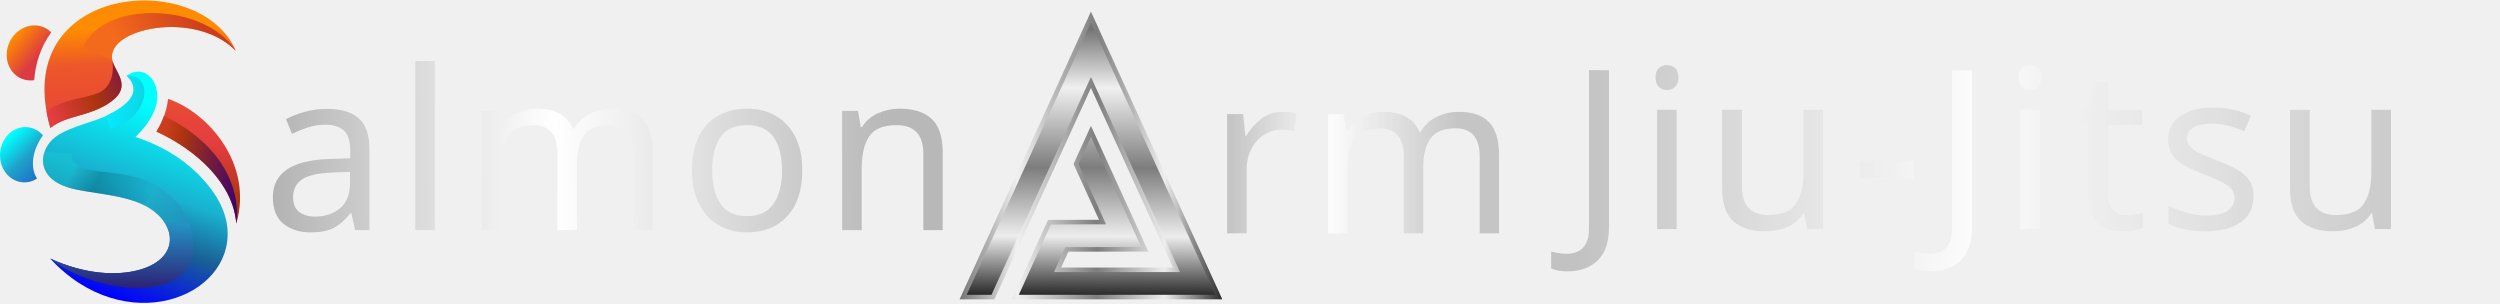
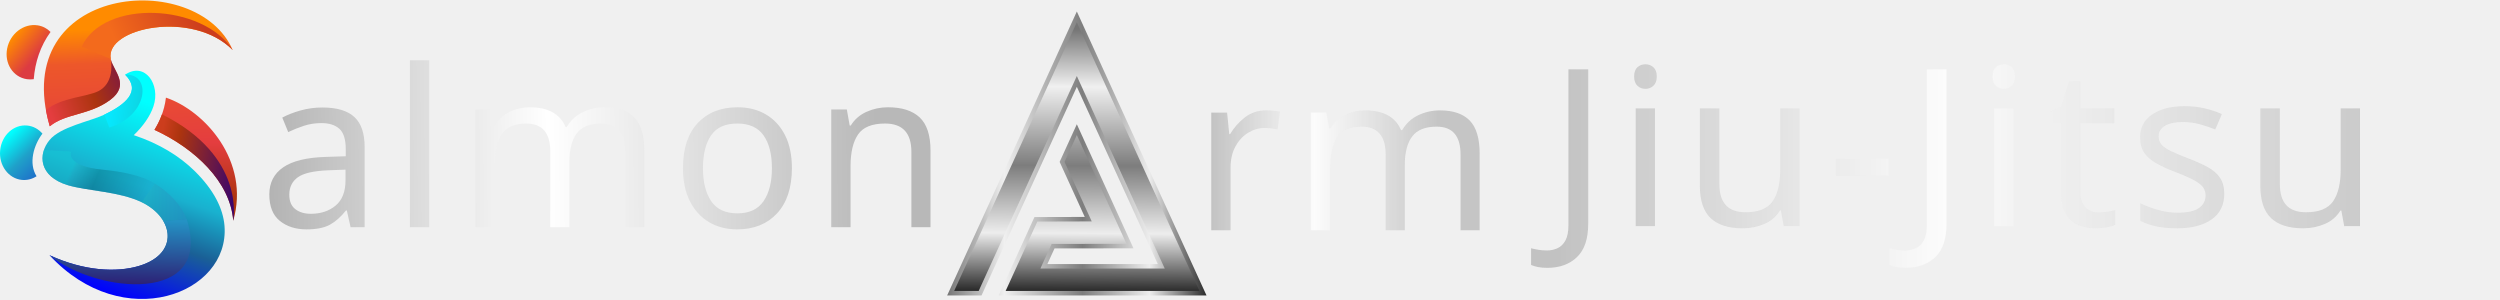
- <svg xmlns="http://www.w3.org/2000/svg" xmlns:xlink="http://www.w3.org/1999/xlink" xml:space="preserve" width="4195" height="509" version="1.1" style="clip-rule:evenodd;fill-rule:evenodd;image-rendering:optimizeQuality;shape-rendering:geometricPrecision;text-rendering:geometricPrecision" viewBox="0 0 4195 509" id="svg498">
+ <svg xmlns="http://www.w3.org/2000/svg" xmlns:xlink="http://www.w3.org/1999/xlink" xml:space="preserve" width="4250" height="509" version="1.1" style="clip-rule:evenodd;fill-rule:evenodd;image-rendering:optimizeQuality;shape-rendering:geometricPrecision;text-rendering:geometricPrecision" viewBox="0 0 4250 509" id="svg498">
  <defs id="defs458">
    <rect x="324.307" y="749.64" width="1492.361" height="358.245" id="rect1255" />
    <rect x="2319.186" y="131.846" width="1927.017" height="445.153" id="rect1785" />
    <rect x="442.917" y="216.741" width="546.116" height="175.648" id="rect9625" />
    <linearGradient id="linearGradient4618">
      <stop style="stop-color:#ffffff;stop-opacity:1;" offset="0" id="stop4616" />
    </linearGradient>
    <linearGradient id="id13" gradientUnits="userSpaceOnUse" x1="423.65" y1="797.39" x2="1601.56" y2="839.35">
      <stop offset="0" style="stop-opacity:1; stop-color:#B3B3B3" id="stop2374" />
      <stop offset="0.459" style="stop-opacity:1; stop-color:white" id="stop2376" />
      <stop offset="1" style="stop-opacity:1; stop-color:#B8B8B8" id="stop2378" />
    </linearGradient>
    <rect x="584.804" y="423.15" width="833.036" height="216.65" id="rect87621" />
    <linearGradient id="linearGradient78316" gradientUnits="userSpaceOnUse" x1="857.13" y1="789.37" x2="868.31" y2="1087.19" spreadMethod="pad">
      <stop offset="0" style="stop-opacity:1; stop-color:#FF8B00" id="stop78308" />
      <stop offset="0.196" style="stop-color:#ed572a;stop-opacity:1;" id="stop78310" />
      <stop offset="0.671" style="stop-color:#e43d3f;stop-opacity:1;" id="stop84364" />
      <stop offset="1" style="stop-color:#ac340f;stop-opacity:1;" id="stop78314" />
    </linearGradient>
    <linearGradient id="linearGradient78294" gradientUnits="userSpaceOnUse" x1="857.13" y1="789.37" x2="868.31" y2="1087.19" spreadMethod="pad">
      <stop offset="0" style="stop-opacity:1; stop-color:#FF8B00" id="stop78286" />
      <stop offset="0.2" style="stop-color:#ed572a;stop-opacity:1;" id="stop78288" />
      <stop offset="0.4" style="stop-opacity:1; stop-color:#DB2455" id="stop78290" />
    </linearGradient>
    <linearGradient id="linearGradient78284" gradientUnits="userSpaceOnUse" x1="857.13" y1="789.37" x2="868.31" y2="1087.19">
      <stop offset="0" style="stop-opacity:1; stop-color:#FF8B00" id="stop78276" />
      <stop offset="0.2" style="stop-color:#ed572a;stop-opacity:1;" id="stop78278" />
      <stop offset="0.4" style="stop-opacity:1; stop-color:#DB2455" id="stop78280" />
    </linearGradient>
    <linearGradient id="linearGradient47350" gradientUnits="userSpaceOnUse" x1="590.82" y1="970.99" x2="653.27" y2="1036.17">
      <stop offset="0" style="stop-color:#1eb6c8;stop-opacity:1;" id="stop47346" />
      <stop offset="0.475" style="stop-color:#21a4c5;stop-opacity:1;" id="stop67958" />
      <stop offset="1" style="stop-color:#2492c2;stop-opacity:1;" id="stop47348" />
    </linearGradient>
    <linearGradient id="linearGradient47140" gradientUnits="userSpaceOnUse" x1="590.82" y1="970.99" x2="653.27" y2="1036.17">
      <stop offset="0" style="stop-color:#00ffff;stop-opacity:1;" id="stop47134" />
      <stop offset="0.75" style="stop-color:#1fa1c9;stop-opacity:1;" id="stop47136" />
      <stop offset="1" style="stop-color:#2492c2;stop-opacity:1;" id="stop47138" />
    </linearGradient>
    <linearGradient id="linearGradient46833" gradientUnits="userSpaceOnUse" x1="590.82" y1="970.99" x2="653.27" y2="1036.17">
      <stop offset="0" style="stop-color:#1aaece;stop-opacity:1;" id="stop46827" />
      <stop offset="1" style="stop-color:#1e92c4;stop-opacity:1;" id="stop46831" />
    </linearGradient>
    <style type="text/css" id="style364">
   
    .fil0 {fill:white}
    .fil1 {fill:black;fill-rule:nonzero}
    .fil2 {fill:white;fill-rule:nonzero}
    .fil5 {fill:url(#id0)}
    .fil12 {fill:url(#id1)}
    .fil15 {fill:url(#id2)}
    .fil11 {fill:url(#id3)}
    .fil10 {fill:url(#id4)}
    .fil7 {fill:url(#id5)}
    .fil16 {fill:url(#id6)}
    .fil13 {fill:url(#id7)}
    .fil6 {fill:url(#id8)}
    .fil14 {fill:url(#id9)}
    .fil9 {fill:url(#id10)}
    .fil8 {fill:url(#id11)}
    .fil4 {fill:url(#id12);fill-rule:nonzero}
    .fil3 {fill:url(#id13);fill-rule:nonzero}
   
  </style>
    <linearGradient id="id0" gradientUnits="userSpaceOnUse" x1="1197.54" y1="734.92" x2="1200.05" y2="1242.72" spreadMethod="pad">
      <stop offset="0" style="stop-opacity:1; stop-color:#303030" id="stop366" />
      <stop offset="0.22" style="stop-opacity:1; stop-color:#F0F0F0" id="stop368" />
      <stop offset="0.522" style="stop-opacity:1; stop-color:#7D7D7D" id="stop370" />
      <stop offset="0.78" style="stop-opacity:1; stop-color:#EDEDED" id="stop372" />
      <stop offset="1" style="stop-opacity:1; stop-color:#4F4F4F" id="stop374" />
    </linearGradient>
    <linearGradient id="id1" gradientUnits="userSpaceOnUse" x1="916.32" y1="780.73" x2="782.9" y2="841.26" gradientTransform="translate(-573.6001,-744.0395)">
      <stop offset="0" style="stop-opacity:1; stop-color:#CC3D1D" id="stop377" />
      <stop offset="1" style="stop-opacity:1; stop-color:#F36A1C" id="stop379" />
    </linearGradient>
    <linearGradient id="id2" gradientUnits="userSpaceOnUse" x1="681.87" y1="1005.08" x2="825.8" y2="1068.09" gradientTransform="translate(-573.6001,-744.0395)">
      <stop offset="0.144" style="stop-color:#16c8d5;stop-opacity:1;" id="stop382" />
      <stop offset="0.187" style="stop-color:#1eb6c8;stop-opacity:1;" id="stop384" />
      <stop offset="0.43" style="stop-color:#0a7d8f;stop-opacity:1;" id="stop50558" />
      <stop offset="1" style="stop-opacity:1; stop-color:#1AAECE" id="stop386" />
    </linearGradient>
    <linearGradient id="id3" gradientUnits="userSpaceOnUse" x1="978.72" y1="1028.43" x2="843.44" y2="1004.34" gradientTransform="translate(-573.6001,-744.0395)">
      <stop offset="0" style="stop-color:#3c066b;stop-opacity:1;" id="stop389" />
      <stop offset="0.78" style="stop-color:#ac340f;stop-opacity:1;" id="stop84976" />
      <stop offset="1" style="stop-color:#cc3d1d;stop-opacity:1;" id="stop84854" />
    </linearGradient>
    <linearGradient id="id4" gradientUnits="userSpaceOnUse" x1="857.13" y1="789.37" x2="868.31" y2="1087.19" xlink:href="#linearGradient78294" gradientTransform="translate(855.561,40.68041)">
      <stop offset="0" style="stop-opacity:1; stop-color:#FF8B00" id="stop394" />
      <stop offset="0.2" style="stop-color:#ed572a;stop-opacity:1;" id="stop68267" />
      <stop offset="0.4" style="stop-opacity:1; stop-color:#DB2455" id="stop396" />
      <stop offset="1" style="stop-opacity:1; stop-color:#4F017F" id="stop398" />
    </linearGradient>
    <linearGradient id="id5" gradientUnits="userSpaceOnUse" x1="874.97" y1="936.4" x2="764.96" y2="1245.46" gradientTransform="translate(-573.6001,-744.0395)">
      <stop offset="0" style="stop-color:#00ffff;stop-opacity:1;" id="stop401" />
      <stop offset="0.418" style="stop-color:#19b1cf;stop-opacity:1;" id="stop19991" />
      <stop offset="0.66" style="stop-color:#1a6096;stop-opacity:1;" id="stop403" />
      <stop offset="1" style="stop-color:#0000ff;stop-opacity:1;" id="stop405" />
    </linearGradient>
    <linearGradient id="id6" gradientUnits="userSpaceOnUse" x1="873.65" y1="885.23" x2="669.18" y2="963.06" gradientTransform="translate(-573.6001,-744.0395)">
      <stop offset="0.238" style="stop-opacity:1; stop-color:#6B0E56" id="stop408" />
      <stop offset="0.638" style="stop-color:#ac340f;stop-opacity:1;" id="stop84727" />
      <stop offset="1" style="stop-color:#e43d3f;stop-opacity:1;" id="stop410" />
    </linearGradient>
    <linearGradient id="id7" gradientUnits="userSpaceOnUse" x1="846.21" y1="964.49" x2="755.18" y2="949.85" gradientTransform="translate(-573.6001,-744.0395)">
      <stop offset="0" style="stop-color:#19b1cf;stop-opacity:1;" id="stop413" />
      <stop offset="0.5" style="stop-color:#0cd8e7;stop-opacity:1;" id="stop72727" />
      <stop offset="1" style="stop-color:#06e9ff;stop-opacity:1;" id="stop415" />
    </linearGradient>
    <linearGradient id="id8" gradientUnits="userSpaceOnUse" x1="1202.65" y1="789.88" x2="1199.9" y2="1235.08">
      <stop offset="0" style="stop-opacity:1; stop-color:#757575" id="stop418" />
      <stop offset="0.22" style="stop-opacity:1; stop-color:#F0F0F0" id="stop420" />
      <stop offset="0.522" style="stop-opacity:1; stop-color:#7D7D7D" id="stop422" />
      <stop offset="0.78" style="stop-opacity:1; stop-color:#EDEDED" id="stop424" />
      <stop offset="1" style="stop-opacity:1; stop-color:#2B2B2B" id="stop426" />
    </linearGradient>
    <linearGradient id="id9" gradientUnits="userSpaceOnUse" x1="847.12" y1="1238.89" x2="851.14" y2="1119.62" gradientTransform="translate(-573.6001,-744.0395)">
      <stop offset="0" style="stop-opacity:1; stop-color:#2D166E" id="stop429" />
      <stop offset="1" style="stop-opacity:1; stop-color:#2492C4" id="stop431" />
    </linearGradient>
    <linearGradient id="id10" gradientUnits="userSpaceOnUse" x1="603.92" y1="796.55" x2="656.98" y2="841.42" gradientTransform="translate(-573.6001,-744.0395)">
      <stop offset="0" style="stop-opacity:1; stop-color:#FF8B00" id="stop434" />
      <stop offset="0.75" style="stop-color:#dc3b42;stop-opacity:1;" id="stop84486" />
    </linearGradient>
    <linearGradient id="id11" gradientUnits="userSpaceOnUse" x1="590.82" y1="970.99" x2="653.27" y2="1036.17" gradientTransform="translate(-573.6001,-744.0395)">
      <stop offset="0" style="stop-color:#00ffff;stop-opacity:1;" id="stop439" />
      <stop offset="0.5" style="stop-color:#1fa1c9;stop-opacity:1;" id="stop25963" />
      <stop offset="1" style="stop-color:#1f68c9;stop-opacity:1;" id="stop441" />
    </linearGradient>
    <linearGradient id="id12" gradientUnits="userSpaceOnUse" x1="523.07" y1="1460.17" x2="1505.97" y2="1441.6">
      <stop offset="0" style="stop-opacity:1; stop-color:#B5B5B5" id="stop444" />
      <stop offset="0.459" style="stop-opacity:1; stop-color:#F7F7F7" id="stop446" />
      <stop offset="1" style="stop-opacity:1; stop-color:#B0B0B0" id="stop448" />
    </linearGradient>
    <linearGradient id="id14" gradientUnits="userSpaceOnUse" x1="423.65" y1="797.39" x2="1601.56" y2="839.35">
      <stop offset="0" style="stop-color:#b2b2b2;stop-opacity:1;" id="stop451" />
      <stop offset="0.46" style="stop-color:#fafafa;stop-opacity:1;" id="stop453" />
      <stop offset="1" style="stop-opacity:1; stop-color:#B8B8B8" id="stop455" />
    </linearGradient>
    <linearGradient xlink:href="#id8" id="linearGradient47150" x1="976.93" y1="1001.345" x2="1417.84" y2="1001.345" gradientUnits="userSpaceOnUse" gradientTransform="translate(633.2269,-740.4412)" />
    <linearGradient xlink:href="#linearGradient47350" id="linearGradient47342" x1="814.38" y1="1087.829" x2="890.98" y2="1087.829" gradientUnits="userSpaceOnUse" gradientTransform="translate(-573.5994,-744.0386)" />
    <linearGradient xlink:href="#linearGradient78316" id="linearGradient78296" gradientUnits="userSpaceOnUse" x1="857.13" y1="789.37" x2="868.31" y2="1087.19" gradientTransform="translate(-573.6001,-744.0395)" />
    <linearGradient xlink:href="#id14" id="linearGradient4634" x1="444.25" y1="609.153" x2="1589.313" y2="609.153" gradientUnits="userSpaceOnUse" spreadMethod="pad" gradientTransform="translate(-114.9221,-70.68581)" />
    <linearGradient xlink:href="#id14" id="linearGradient12501" gradientUnits="userSpaceOnUse" x1="661.235" y1="1525.258" x2="1372.328" y2="1525.258" gradientTransform="translate(-2189)" />
    <linearGradient xlink:href="#id14" id="linearGradient13113" gradientUnits="userSpaceOnUse" gradientTransform="translate(-2189)" x1="661.235" y1="1525.258" x2="1372.328" y2="1525.258" />
    <linearGradient xlink:href="#id8" id="linearGradient8849" gradientUnits="userSpaceOnUse" x1="1202.65" y1="789.88" x2="1199.9" y2="1235.08" gradientTransform="translate(633.2269,-740.4412)" />
    <rect x="442.917" y="216.741" width="546.116" height="175.648" id="rect811" />
    <rect x="442.917" y="216.741" width="546.116" height="175.648" id="rect4725" />
    <rect x="442.917" y="216.741" width="546.116" height="175.648" id="rect9493" />
    <linearGradient xlink:href="#id13" id="linearGradient1873" x1="1059.592" y1="950.653" x2="2093.159" y2="941.245" gradientUnits="userSpaceOnUse" gradientTransform="translate(-603.0018,-686.7453)" />
    <linearGradient xlink:href="#id13" id="linearGradient3283" x1="1387.807" y1="796.073" x2="1777.546" y2="796.073" gradientUnits="userSpaceOnUse" gradientTransform="translate(667.6626,-503.839)" />
    <linearGradient xlink:href="#id13" id="linearGradient4298" x1="1083.211" y1="693.156" x2="2536.856" y2="693.156" gradientUnits="userSpaceOnUse" gradientTransform="translate(1556.998,-439.5674)" />
+     <linearGradient xlink:href="#id13" id="linearGradient1781" gradientUnits="userSpaceOnUse" gradientTransform="translate(-603.0018,-686.7453)" x1="1059.592" y1="950.653" x2="2093.159" y2="941.245" />
+     <linearGradient xlink:href="#id13" id="linearGradient1783" gradientUnits="userSpaceOnUse" gradientTransform="translate(667.6626,-503.839)" x1="1387.807" y1="796.073" x2="1777.546" y2="796.073" />
+     <linearGradient xlink:href="#id13" id="linearGradient1785" gradientUnits="userSpaceOnUse" gradientTransform="translate(1556.998,-439.5674)" x1="1083.211" y1="693.156" x2="2536.856" y2="693.156" />
  </defs>
  <g id="layer5" style="clip-rule:evenodd;display:none;fill-rule:evenodd;image-rendering:optimizeQuality;shape-rendering:geometricPrecision;text-rendering:geometricPrecision">
    <g id="layer6" style="clip-rule:evenodd;fill-rule:evenodd;image-rendering:optimizeQuality;shape-rendering:geometricPrecision;text-rendering:geometricPrecision">
      <rect style="clip-rule:evenodd;display:none;opacity:0.5;fill:#00ffff;fill-opacity:1;fill-rule:evenodd;stroke:none;stroke-width:0;image-rendering:optimizeQuality;shape-rendering:geometricPrecision;text-rendering:geometricPrecision" id="rect1824" width="440.91" height="509" x="403.33" y="0" />
      <rect style="clip-rule:evenodd;display:inline;opacity:0.5;fill:#ff01c9;fill-opacity:1;fill-rule:evenodd;stroke:none;stroke-width:0;stroke-dasharray:none;stroke-opacity:1;image-rendering:optimizeQuality;shape-rendering:geometricPrecision;text-rendering:geometricPrecision" id="rect7506" width="844.24" height="509" x="-0.253" y="0" />
      <rect style="clip-rule:evenodd;display:none;opacity:1;fill:#00ffff;fill-opacity:1;fill-rule:evenodd;stroke:none;stroke-width:0;image-rendering:optimizeQuality;shape-rendering:geometricPrecision;text-rendering:geometricPrecision" id="rect3853" width="440.91" height="488.361" x="403.33" y="10.32" />
    </g>
    <g id="layer7" style="clip-rule:evenodd;display:inline;fill-rule:evenodd;image-rendering:optimizeQuality;shape-rendering:geometricPrecision;text-rendering:geometricPrecision">
      <rect style="clip-rule:evenodd;display:inline;opacity:0.727;fill:#00ffff;fill-rule:evenodd;stroke-width:0;image-rendering:optimizeQuality;shape-rendering:geometricPrecision;text-rendering:geometricPrecision" id="rect4053" width="120" height="338.879" x="1490.157" y="163.4" />
      <rect style="clip-rule:evenodd;display:inline;opacity:0.739;fill:#00ffff;fill-rule:evenodd;stroke-width:0;image-rendering:optimizeQuality;shape-rendering:geometricPrecision;text-rendering:geometricPrecision" id="rect10097" width="180" height="189.396" x="2460.209" y="202.096" />
      <rect style="clip-rule:evenodd;display:inline;opacity:0.769;fill:#00ffff;fill-rule:evenodd;stroke-width:0;image-rendering:optimizeQuality;shape-rendering:geometricPrecision;text-rendering:geometricPrecision" id="rect2237" width="55" height="189.387" x="402.814" y="224.491" />
      <rect style="clip-rule:evenodd;display:inline;opacity:0.769;fill:#00ffff;fill-rule:evenodd;stroke-width:0;image-rendering:optimizeQuality;shape-rendering:geometricPrecision;text-rendering:geometricPrecision" id="rect3428" width="55" height="189.387" x="2000.47" y="202.105" />
    </g>
  </g>
  <g id="layer1" style="display:inline">
    <path class="fil7" d="m 84.1,433.761 c 58.71,27.16 113.95,29.6 151.63,18.49 69.48,-20.48 60.38,-81.78 5.22,-108.46 -38.39,-18.56 -92.39,-18.95 -125.78,-29.03 -49.03,-14.79 -51.09,-52.28 -30.95,-76.71 18.63,-22.58 68.27,-31.55 92.35,-42.81 35.7,-16.69 64.67,-40.07 36.1,-68.28 33.58,-22.76 60.82,16.59 48.18,53.87 -5.74,16.95 -17.67,33.72 -33.44,48.93 43.24,14.29 77.45,35.6 102.56,60.05 33.79,32.9 49.39,65.07 51.69,94.15 9.17,116.03 -172.4,185.3 -297.56,49.8 z" id="path477" style="clip-rule:evenodd;display:inline;fill:url(#id5);fill-rule:evenodd;image-rendering:optimizeQuality;shape-rendering:geometricPrecision;text-rendering:geometricPrecision" />
    <path class="fil8" d="m 46.17,213.381 c -22.92,-2.2 -43.48,16.72 -45.93,42.25 -2.45,25.54 14.14,48.02 37.06,50.22 8.95,0.85 17.54,-1.51 24.83,-6.23 -14.01,-22.23 -4.69,-53.17 10,-72.48 -6.59,-7.66 -15.63,-12.77 -25.96,-13.76 z" id="path479" style="clip-rule:evenodd;display:inline;fill:url(#id11);fill-rule:evenodd;image-rendering:optimizeQuality;shape-rendering:geometricPrecision;text-rendering:geometricPrecision" />
    <path class="fil14" d="m 84.1,433.761 c 58.71,27.16 113.95,29.6 151.63,18.49 48.37,-14.26 58.64,-48.3 41.81,-76.67 l 39.84,-3.04 c 46.37,145.17 -152.26,127.37 -233.28,61.22 z" id="path491" style="clip-rule:evenodd;display:inline;fill:url(#id9);fill-rule:evenodd;image-rendering:optimizeQuality;shape-rendering:geometricPrecision;text-rendering:geometricPrecision" />
    <path d="m 263.01,312.001 c 0,0 39.18,21.652 54.371,60.541 l -39.84,3.039 c -12.628,-21.598 -36.761,-31.869 -36.761,-31.869 z" id="path47142" style="display:inline;opacity:0.665;fill:url(#linearGradient47342);fill-opacity:1" />
    <path class="fil15" d="m 240.78,343.711 c -38.37,-18.48 -92.27,-18.89 -125.61,-28.95 -38.66,-11.66 -48.11,-37.43 -40.51,-59.78 l 46.28,2.66 c 0,0 -11.12,24.71 54.36,30.89 65.47,6.17 87.71,23.47 87.71,23.47 z" id="path493" style="clip-rule:evenodd;display:inline;opacity:0.544;fill:url(#id2);fill-rule:evenodd;image-rendering:optimizeQuality;shape-rendering:geometricPrecision;text-rendering:geometricPrecision" />
    <path class="fil13" d="m 177.35,194.871 c 35.34,-16.66 63.68,-39.9 35.32,-67.91 45.85,-2.52 39.63,69.94 -26.85,89.78 z" id="path489" style="clip-rule:evenodd;display:inline;fill:url(#id7);fill-rule:evenodd;image-rendering:optimizeQuality;shape-rendering:geometricPrecision;text-rendering:geometricPrecision" />
  </g>
  <g id="layer2" style="display:inline">
    <path class="fil10" d="m 395.62,85.141 c -67.48,-69.03 -217.77,-38.09 -207.36,15.14 3.94,20.16 34.05,43.6 -1.05,69.66 -35.18,26.13 -75.76,22.64 -102.64,44.73 C 14.53,-26.729 335.41,-54.749 395.62,85.141 Z m -113.53,80.83 c 66.17,22.32 143.53,108.46 114.41,209.27 -4.84,-66.17 -65.38,-122.97 -133.88,-154.48 7.35,-12.09 16.7,-30.79 19.47,-54.79 z" id="path483" style="clip-rule:evenodd;display:inline;fill:url(#linearGradient78296);fill-opacity:1;fill-rule:evenodd;image-rendering:optimizeQuality;shape-rendering:geometricPrecision;text-rendering:geometricPrecision" />
    <path class="fil9" d="m 63.76,43.031 c -23.48,-3.51 -46.58,14.15 -51.59,39.43 -5.01,25.29 9.96,48.63 33.44,52.13 3.95,0.59 7.9,0.58 11.75,0.03 2.26,-28.78 11.1,-56.25 28.55,-80.3 -5.79,-5.91 -13.38,-9.99 -22.15,-11.29 z" id="path481" style="clip-rule:evenodd;display:inline;fill:url(#id10);fill-rule:evenodd;image-rendering:optimizeQuality;shape-rendering:geometricPrecision;text-rendering:geometricPrecision" />
    <path class="fil11" d="m 396.5,375.241 c 0,0 22.13,-109.56 -121.14,-180.82 -3.87,10.71 -8.62,19.56 -12.74,26.34 68.5,31.51 129.04,88.31 133.88,154.48 z" id="path485" style="clip-rule:evenodd;display:inline;fill:url(#id3);fill-rule:evenodd;image-rendering:optimizeQuality;shape-rendering:geometricPrecision;text-rendering:geometricPrecision" />
    <path class="fil12" d="m 395.62,85.141 c -67.48,-69.03 -217.77,-38.09 -207.36,15.14 l -49.38,-20.97 c 37.71,-81.57 206.27,-73.27 256.74,5.83 z" id="path487" style="clip-rule:evenodd;display:inline;fill:url(#id1);fill-rule:evenodd;image-rendering:optimizeQuality;shape-rendering:geometricPrecision;text-rendering:geometricPrecision" />
    <path class="fil16" d="m 187.86,97.281 0.01,0.11 -0.03,-0.11 z m 0.82,4.82 c 5.27,19.74 32.58,42.56 -1.47,67.84 -35.18,26.13 -75.76,22.64 -102.64,44.73 -2.76,-9.51 -4.85,-18.65 -6.43,-27.5 25.62,-21.73 69.97,-22.28 89.41,-32.39 23.97,-12.48 22.7,-41.25 21.13,-52.68 z" id="path495" style="clip-rule:evenodd;display:inline;fill:url(#id6);fill-rule:evenodd;image-rendering:optimizeQuality;shape-rendering:geometricPrecision;text-rendering:geometricPrecision" />
  </g>
  <g id="layer3" style="display:inline">
    <path class="fil5" d="m 1697.687,502.279 c 117.79,0 235.58,0 353.38,0 l -106.76,-233.76 -113.7,-248.99 -220.45,482.75 h 58.47 c 53.99,-118.24 107.98,-236.48 161.98,-354.71 l 137.6,301.32 h -187.67 l 12.13,-26.56 134.28,-0.17 -17.24,-37.74 -79.1,-173.22 -29.24,64.02 c 12.3,26.92 30.43,66.64 42.73,93.56 -24.59,0 -60.97,0.24 -85.56,0.24 -20.28,44.42 -40.57,88.84 -60.85,133.26 z" id="path473" style="clip-rule:evenodd;display:inline;fill:url(#linearGradient47150);fill-opacity:1;fill-rule:evenodd;image-rendering:optimizeQuality;shape-rendering:geometricPrecision;text-rendering:geometricPrecision" />
    <path class="fil6" d="m 1763.447,376.649 c -17.96,39.33 -35.92,78.66 -53.88,117.99 109.87,0 219.74,0 329.61,0 l -101.81,-222.95 -106.76,-233.78 -208.57,456.73 h 41.68 c 53.32,-116.75 106.63,-233.5 159.94,-350.24 l 6.95,-15.21 149.49,327.34 h -211.44 l 19.1,-41.83 127.31,-0.16 -84.46,-184.95 -20.84,45.63 c 13.76,30.13 27.51,60.26 41.27,90.38 l 4.94,10.81 h -11.88 c -26.89,0 -53.77,0.22 -80.65,0.24 z" id="path475" style="clip-rule:evenodd;display:inline;fill:url(#linearGradient8849);fill-rule:evenodd;image-rendering:optimizeQuality;shape-rendering:geometricPrecision;text-rendering:geometricPrecision" />
  </g>
  <g id="layer4">
-     <text xml:space="preserve" style="font-style:normal;font-variant:normal;font-weight:normal;font-stretch:normal;font-size:373.333px;font-family:'Helvetica Light';-inkscape-font-specification:'Helvetica Light, Normal';font-variant-ligatures:normal;font-variant-caps:small-caps;font-variant-numeric:normal;font-variant-east-asian:normal;letter-spacing:15px;fill:url(#linearGradient1873);fill-opacity:1;fill-rule:evenodd;stroke-width:0" x="440.679" y="386.206" id="text1311">
-       <tspan id="tspan1309" x="440.679" y="386.206" style="font-style:normal;font-variant:normal;font-weight:normal;font-stretch:normal;font-size:373.333px;font-family:'Helvetica Light';-inkscape-font-specification:'Helvetica Light, Normal';font-variant-ligatures:normal;font-variant-caps:small-caps;font-variant-numeric:normal;font-variant-east-asian:normal;fill:url(#linearGradient1873);fill-opacity:1">almon</tspan>
+     <text xml:space="preserve" style="font-style:normal;font-variant:normal;font-weight:normal;font-stretch:normal;font-size:373.333px;font-family:'Helvetica Light';-inkscape-font-specification:'Helvetica Light, Normal';font-variant-ligatures:normal;font-variant-caps:small-caps;font-variant-numeric:normal;font-variant-east-asian:normal;letter-spacing:15px;fill:url(#linearGradient1781);fill-opacity:1;fill-rule:evenodd;stroke-width:0" x="440.679" y="386.206" id="text1311">
+       <tspan id="tspan1309" x="440.679" y="386.206" style="font-style:normal;font-variant:normal;font-weight:normal;font-stretch:normal;font-size:373.333px;font-family:'Helvetica Light';-inkscape-font-specification:'Helvetica Light, Normal';font-variant-ligatures:normal;font-variant-caps:small-caps;font-variant-numeric:normal;font-variant-east-asian:normal;fill:url(#linearGradient1781);fill-opacity:1">almon</tspan>
    </text>
-     <text xml:space="preserve" style="font-style:normal;font-variant:normal;font-weight:normal;font-stretch:normal;font-size:373.333px;font-family:'Helvetica Light';-inkscape-font-specification:'Helvetica Light, Normal';font-variant-ligatures:normal;font-variant-caps:small-caps;font-variant-numeric:normal;font-variant-east-asian:normal;letter-spacing:15px;opacity:0.769;fill:url(#linearGradient3283);fill-opacity:1;fill-rule:evenodd;stroke-width:0" x="2027.397" y="391.492" id="text3275">
-       <tspan id="tspan3273" x="2027.397" y="391.492" style="fill:url(#linearGradient3283);fill-opacity:1">rm</tspan>
+     <text xml:space="preserve" style="font-style:normal;font-variant:normal;font-weight:normal;font-stretch:normal;font-size:373.333px;font-family:'Helvetica Light';-inkscape-font-specification:'Helvetica Light, Normal';font-variant-ligatures:normal;font-variant-caps:small-caps;font-variant-numeric:normal;font-variant-east-asian:normal;letter-spacing:15px;opacity:0.769;fill:url(#linearGradient1783);fill-opacity:1;fill-rule:evenodd;stroke-width:0" x="2027.397" y="391.492" id="text3275">
+       <tspan id="tspan3273" x="2027.397" y="391.492" style="fill:url(#linearGradient1783);fill-opacity:1">rm</tspan>
    </text>
-     <text xml:space="preserve" style="font-style:normal;font-variant:normal;font-weight:normal;font-stretch:normal;font-size:373.333px;font-family:'Helvetica Light';-inkscape-font-specification:'Helvetica Light, Normal';font-variant-ligatures:normal;font-variant-caps:small-caps;font-variant-numeric:normal;font-variant-east-asian:normal;letter-spacing:15px;opacity:0.769;fill:url(#linearGradient4298);fill-opacity:1;fill-rule:evenodd;stroke-width:0" x="2632.006" y="384.383" id="text4290">
-       <tspan id="tspan4288" x="2632.006" y="384.383" style="fill:url(#linearGradient4298);fill-opacity:1">Jiu-Jitsu</tspan>
+     <text xml:space="preserve" style="font-style:normal;font-variant:normal;font-weight:normal;font-stretch:normal;font-size:373.333px;font-family:'Helvetica Light';-inkscape-font-specification:'Helvetica Light, Normal';font-variant-ligatures:normal;font-variant-caps:small-caps;font-variant-numeric:normal;font-variant-east-asian:normal;letter-spacing:15px;opacity:0.769;fill:url(#linearGradient1785);fill-opacity:1;fill-rule:evenodd;stroke-width:0" x="2632.006" y="384.383" id="text4290">
+       <tspan id="tspan4288" x="2632.006" y="384.383" style="fill:url(#linearGradient1785);fill-opacity:1">Jiu-Jitsu</tspan>
    </text>
  </g>
</svg>
